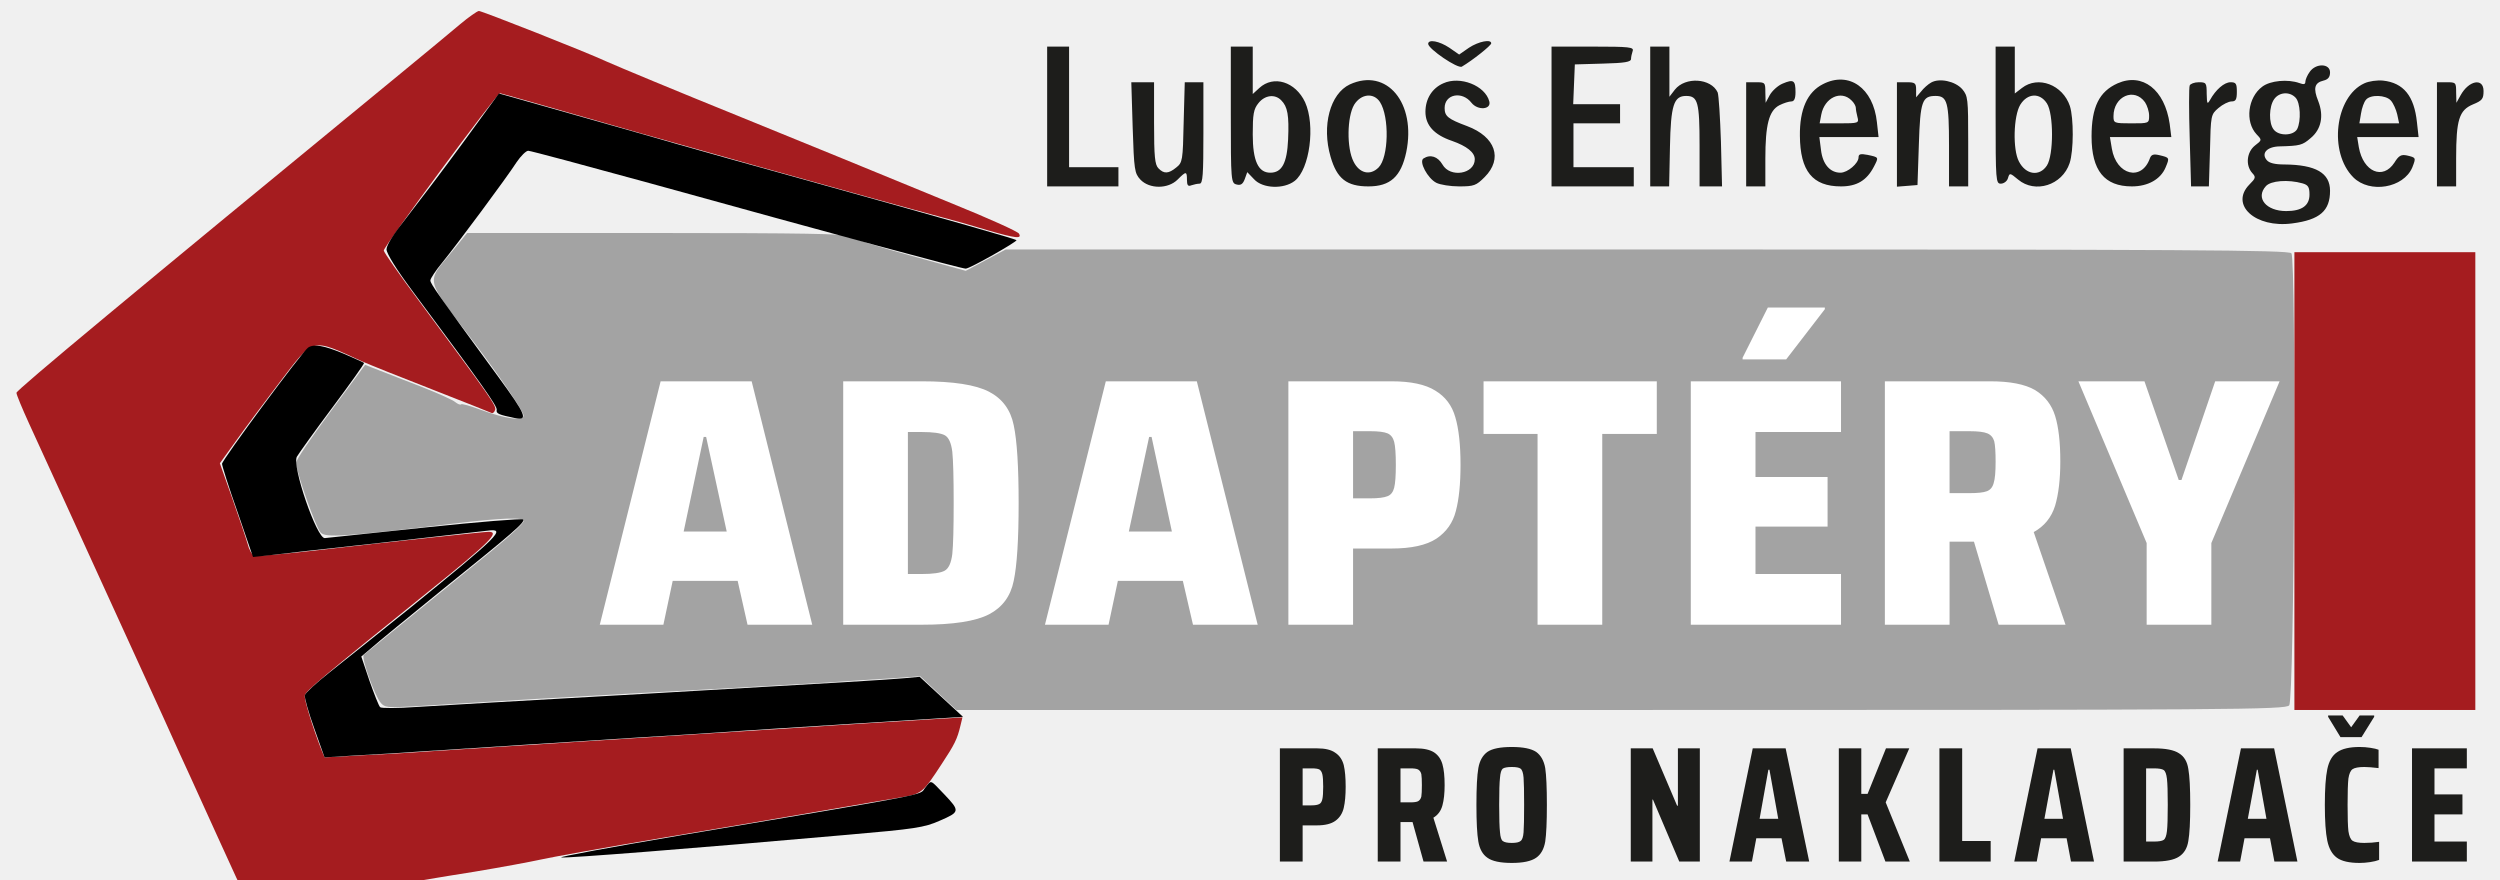
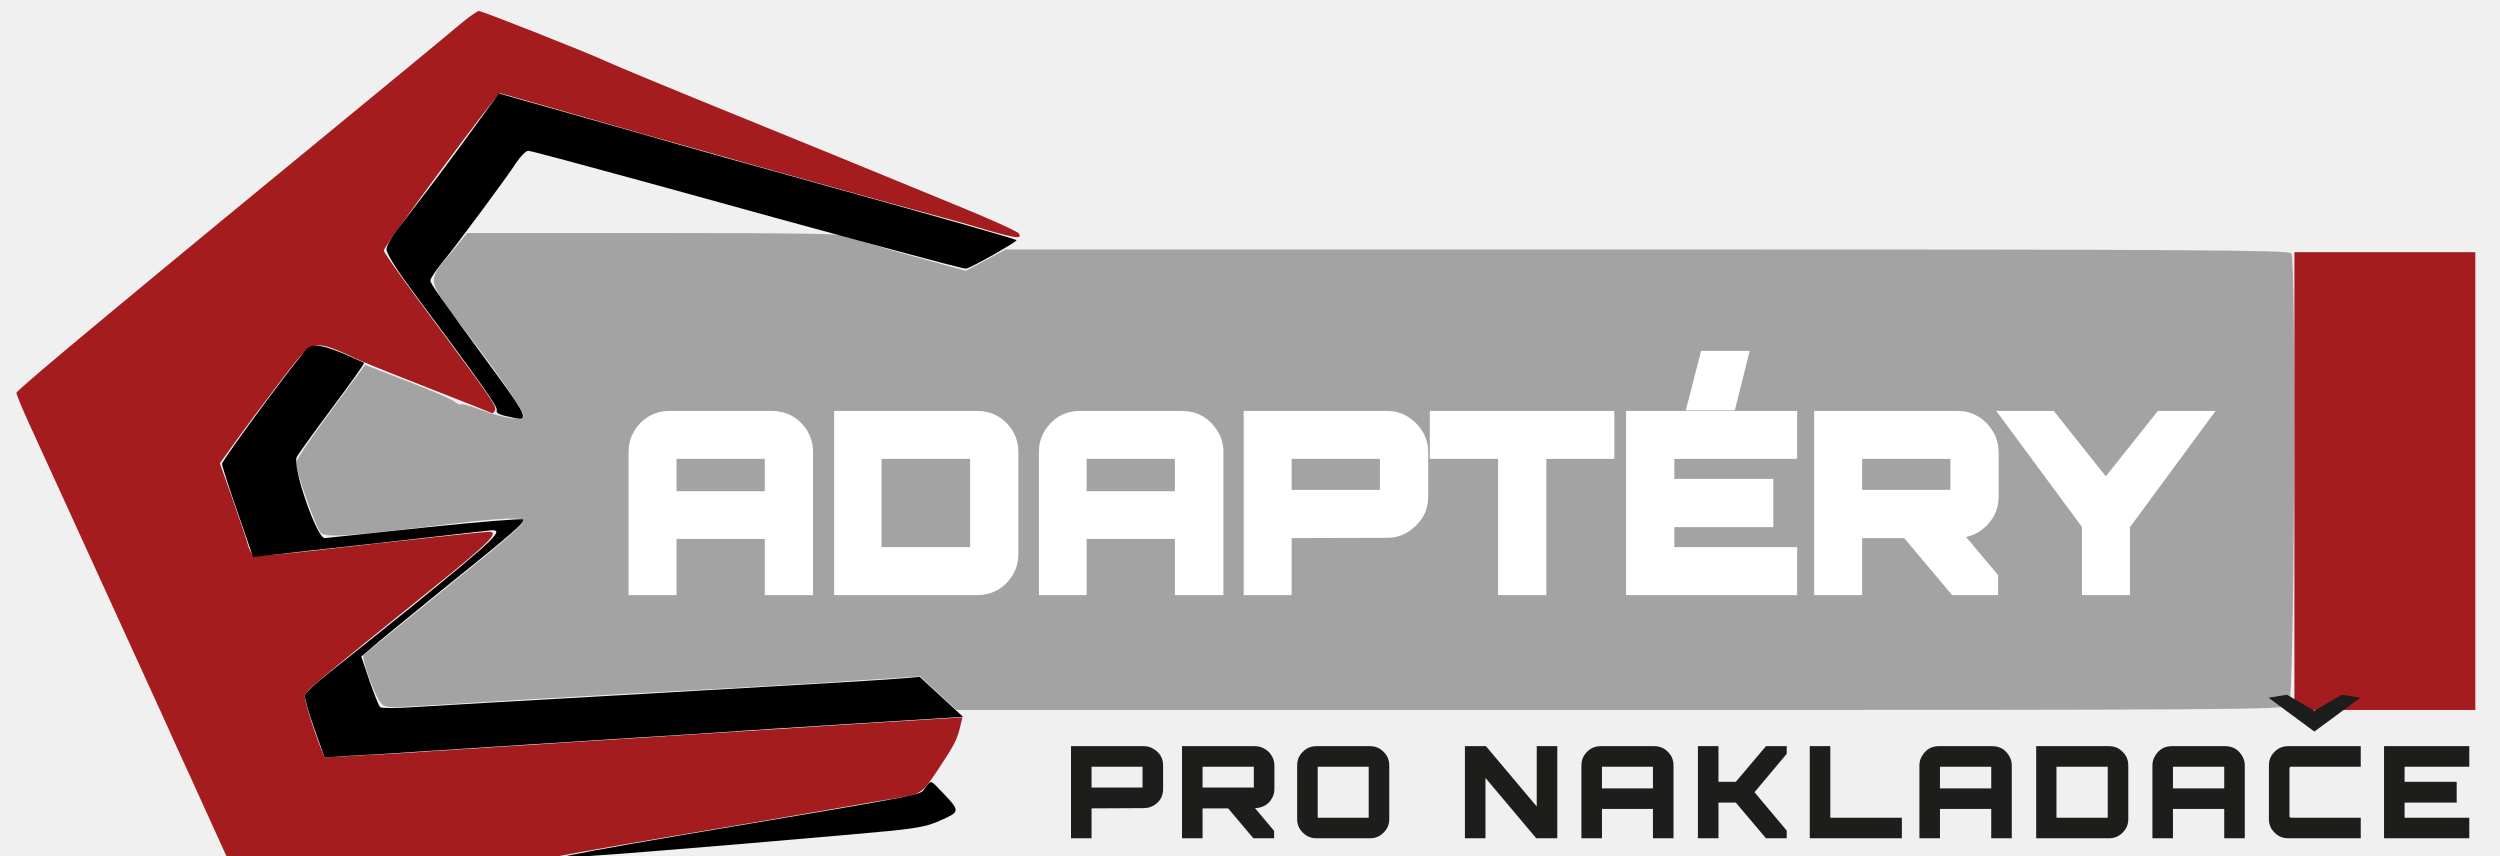
- <svg xmlns="http://www.w3.org/2000/svg" viewBox="44 12 912 321" role="img" aria-label="Adaptéry pro nakladače — Luboš Ehrenberger">
+ <svg xmlns="http://www.w3.org/2000/svg" viewBox="44 12 912 312" role="img" aria-label="Adaptéry pro nakladače">
  <g transform="translate(0 360) scale(.1 -.1)">
    <path fill="#A3A3A3" d="M2088 2561 c-95 -116 -101 -90 82 -331 91 -120 180 -251 180 -266 0 -21 -67 -12 -159 22 -35 13 -66 22 -69 19 -3 -3 -12 1 -21 8 -9 8 -63 32 -121 55 -58 22 -128 50 -157 61 l-51 20 -126 -170 c-69 -93 -126 -177 -126 -187 0 -31 72 -237 90 -255 18 -19 83 -15 485 33 178 21 255 24 255 9 0 -8 -53 -57 -117 -109 -315 -256 -459 -373 -466 -379 -10 -10 40 -150 62 -175 14 -17 26 -18 116 -13 55 4 255 15 445 27 190 11 473 27 630 35 157 9 353 20 435 25 83 6 193 13 246 16 l96 7 66 -62 66 -61 2425 0 c2242 0 2425 1 2437 17 19 22 26 1627 8 1649 -10 12 -379 14 -2351 14 l-2339 0 -73 -39 -73 -39 -206 57 c-114 31 -212 62 -219 69 -9 9 -173 12 -703 12 l-691 0 -56 -69z" />
    <path fill="#A51C1F" d="M2119 3392 c-31 -26 -127 -106 -215 -178 -988 -811 -1404 -1157 -1404 -1167 0 -7 21 -57 46 -112 25 -55 79 -172 119 -260 40 -88 123 -270 185 -405 62 -135 145 -317 185 -405 39 -88 85 -187 100 -220 15 -33 60 -132 100 -220 114 -251 116 -255 143 -255 13 0 157 23 320 51 163 28 376 64 473 79 96 16 204 36 240 44 35 8 240 45 454 81 215 36 480 81 590 100 110 19 232 40 270 46 78 13 81 16 151 123 46 70 56 89 68 140 l7 29 -113 -7 c-62 -4 -178 -11 -258 -16 -219 -14 -571 -37 -1015 -65 -220 -14 -465 -30 -545 -35 -80 -6 -202 -13 -271 -16 l-125 -7 -12 29 c-34 88 -63 184 -60 197 3 16 59 63 451 379 223 179 262 218 220 218 -19 0 -335 -34 -650 -70 -106 -12 -199 -20 -206 -17 -8 3 -19 23 -24 44 -6 21 -31 95 -56 166 l-45 127 57 79 c31 44 103 140 160 215 128 167 114 164 301 78 25 -11 139 -57 255 -102 115 -45 213 -84 217 -86 5 -3 11 1 14 10 6 15 -11 39 -278 399 -71 95 -128 177 -128 183 0 16 413 574 424 574 2 0 82 -23 177 -50 358 -104 1193 -338 1444 -405 28 -7 99 -27 158 -45 104 -30 126 -32 114 -12 -6 8 -99 51 -257 115 -221 91 -555 228 -750 307 -247 100 -451 185 -496 205 -75 35 -456 185 -467 185 -7 -1 -37 -22 -68 -48z" />
    <path fill="#000" d="M2128 2958 c-73 -100 -166 -222 -205 -272 -47 -59 -73 -100 -73 -116 1 -16 36 -73 98 -156 249 -334 307 -417 304 -429 -3 -14 8 -18 66 -30 50 -10 42 10 -60 150 -222 303 -248 340 -248 352 0 7 20 37 44 66 53 65 233 307 271 366 15 22 34 41 42 41 8 0 209 -54 446 -119 697 -193 1134 -311 1150 -311 15 0 191 100 185 104 -6 5 -259 77 -668 191 -228 63 -550 153 -715 201 -165 47 -346 98 -402 114 l-103 29 -132 -181z M1564 2212 c-20 -13 -314 -410 -314 -424 0 -7 25 -87 57 -177 l56 -163 56 6 c31 4 216 25 411 46 195 22 370 42 388 44 72 10 44 -17 -286 -285 -112 -90 -243 -195 -290 -232 -48 -38 -88 -75 -90 -83 -2 -7 13 -62 34 -120 l38 -107 110 7 c61 3 179 10 261 16 188 12 570 37 780 50 88 5 223 14 300 19 77 6 306 20 509 33 l369 23 -79 73 -79 73 -55 -5 c-54 -5 -230 -16 -930 -56 -582 -33 -720 -41 -850 -49 -69 -5 -129 -5 -133 -1 -5 4 -22 48 -39 96 l-30 89 39 33 c21 19 135 112 253 208 266 214 307 250 298 259 -4 4 -164 -9 -355 -29 -191 -20 -357 -38 -368 -39 -29 -3 -121 264 -102 297 7 12 65 93 130 180 65 87 117 160 115 162 -2 2 -36 17 -75 34 -72 30 -108 36 -129 22z M3814 605 c-21 -27 43 -15 -889 -172 -253 -43 -450 -79 -437 -81 22 -3 482 33 1047 83 242 21 277 26 333 51 74 32 75 35 16 97 -53 55 -45 53 -70 22z" />
-     <path fill="#1D1D1B" d="M5650 3320 c0 -18 108 -92 123 -83 39 23 107 77 107 85 0 16 -46 7 -81 -16 l-36 -25 -36 25 c-36 24 -77 32 -77 14z M4260 3055 l0 -255 130 0 130 0 0 35 0 35 -90 0 -90 0 0 220 0 220 -40 0 -40 0 0 -255z M4930 3061 c0 -242 1 -249 21 -254 15 -4 23 1 30 20 l9 25 25 -26 c31 -34 108 -37 148 -6 55 43 76 203 38 287 -35 75 -115 100 -167 52 l-24 -22 0 86 0 87 -40 0 -40 0 0 -249z m184 53 c23 -23 29 -54 25 -143 -4 -87 -23 -121 -65 -121 -44 0 -64 43 -64 140 0 73 3 92 21 114 23 29 60 34 83 10z M6100 3055 l0 -255 150 0 150 0 0 35 0 35 -110 0 -110 0 0 80 0 80 85 0 85 0 0 35 0 35 -85 0 -86 0 3 73 3 72 103 3 c79 2 102 6 102 17 0 7 3 20 6 29 5 14 -11 16 -145 16 l-151 0 0 -255z M6460 3055 l0 -255 34 0 35 0 3 144 c3 153 14 186 59 186 43 0 49 -23 49 -181 l0 -149 41 0 41 0 -4 163 c-3 89 -8 170 -12 180 -24 52 -118 58 -156 10 l-20 -26 0 92 0 91 -35 0 -35 0 0 -255z M7720 3060 c0 -240 1 -250 19 -250 11 0 23 9 26 20 6 20 7 20 37 -5 62 -52 161 -21 188 60 15 45 15 164 1 208 -26 78 -116 112 -175 66 l-26 -20 0 85 0 86 -35 0 -35 0 0 -250z m187 43 c25 -38 25 -189 0 -227 -27 -41 -77 -34 -102 15 -23 43 -20 166 5 207 26 42 71 45 97 5z M8866 3218 c-9 -12 -16 -29 -16 -36 0 -10 -6 -11 -22 -5 -42 15 -106 9 -135 -13 -53 -39 -64 -128 -21 -174 20 -21 20 -21 -6 -41 -30 -24 -35 -72 -10 -100 14 -15 13 -19 -10 -42 -73 -74 22 -160 156 -142 101 13 138 46 138 119 0 65 -52 95 -166 96 -35 0 -56 5 -65 16 -21 25 1 49 47 50 74 2 83 4 113 30 39 32 49 81 28 135 -19 47 -14 67 19 75 17 4 24 13 24 30 0 33 -52 34 -74 2z m-52 -94 c18 -18 21 -85 6 -115 -14 -25 -68 -26 -86 -1 -18 23 -17 83 2 110 18 26 56 29 78 6z m26 -313 c20 -6 25 -13 25 -41 0 -40 -28 -60 -85 -60 -73 0 -113 48 -74 91 18 20 81 25 134 10z M5364 3172 c-72 -34 -103 -151 -70 -264 23 -80 59 -108 138 -108 80 0 119 36 138 125 37 179 -71 309 -206 247z m110 -64 c35 -54 32 -202 -5 -239 -31 -31 -70 -21 -91 21 -26 50 -24 164 2 208 25 40 71 45 94 10z M5705 3176 c-41 -18 -65 -57 -65 -104 0 -49 32 -84 97 -106 54 -19 83 -42 83 -67 0 -54 -90 -69 -118 -19 -17 29 -44 38 -69 22 -18 -11 15 -73 47 -89 14 -7 51 -13 83 -13 54 0 62 3 93 34 67 67 40 147 -64 186 -70 26 -82 36 -82 66 0 51 64 63 98 19 23 -29 73 -25 65 5 -15 58 -107 94 -168 66z M6943 3175 c-17 -7 -38 -26 -47 -42 l-15 -28 -1 38 c0 36 -1 37 -35 37 l-35 0 0 -190 0 -190 35 0 35 0 0 101 c0 124 13 175 51 195 16 8 35 14 44 14 10 0 15 10 15 34 0 43 -7 48 -47 31z M7090 3173 c-57 -29 -85 -92 -84 -188 1 -129 46 -185 150 -185 58 0 94 22 120 72 18 35 19 34 -23 43 -26 5 -33 3 -33 -9 0 -22 -40 -56 -66 -56 -38 0 -65 31 -71 83 l-6 47 108 0 108 0 -6 54 c-13 125 -102 188 -197 139z m104 -59 c9 -8 16 -21 16 -27 0 -7 3 -22 6 -34 6 -22 4 -23 -66 -23 l-72 0 6 32 c12 62 72 90 110 52z M7485 3179 c-11 -6 -28 -21 -37 -33 l-18 -21 0 28 c0 24 -4 27 -35 27 l-35 0 0 -191 0 -190 38 3 37 3 5 148 c5 158 12 177 61 177 43 0 49 -24 49 -181 l0 -149 35 0 35 0 0 164 c0 157 -1 166 -22 191 -26 29 -83 41 -113 24z M8165 3176 c-67 -30 -95 -86 -95 -194 0 -124 47 -182 147 -182 59 0 105 26 123 69 15 36 15 36 -23 45 -21 5 -29 2 -34 -11 -30 -86 -123 -62 -139 35 l-7 42 112 0 112 0 -6 48 c-18 125 -99 188 -190 148z m100 -69 c8 -12 15 -34 15 -49 0 -28 -1 -28 -65 -28 -63 0 -65 1 -65 26 0 73 76 106 115 51z M9065 3176 c-107 -49 -131 -252 -40 -343 60 -60 183 -39 215 36 14 36 14 36 -20 44 -20 4 -29 0 -45 -26 -42 -65 -114 -34 -130 56 l-6 37 112 0 112 0 -6 54 c-10 96 -49 144 -124 152 -21 2 -51 -2 -68 -10z m97 -63 c9 -10 19 -33 23 -50 l7 -33 -73 0 -72 0 6 36 c3 20 11 42 18 50 16 20 73 18 91 -3z M4572 3015 c5 -156 7 -167 28 -190 33 -35 101 -35 136 0 31 31 34 31 34 -1 0 -20 4 -25 16 -20 9 3 22 6 30 6 12 0 14 32 14 185 l0 185 -34 0 -34 0 -4 -146 c-3 -139 -4 -147 -27 -165 -28 -23 -45 -24 -65 -3 -13 13 -16 42 -16 165 l0 149 -41 0 -42 0 5 -165z M8428 3168 c-3 -7 -3 -93 0 -190 l5 -178 32 0 33 0 4 131 c3 129 3 131 31 155 15 13 37 24 48 24 15 0 19 7 19 35 0 30 -3 35 -23 35 -23 0 -54 -27 -75 -65 -10 -17 -11 -14 -12 23 0 40 -2 42 -29 42 -16 0 -31 -6 -33 -12z M9330 2990 l0 -190 35 0 35 0 0 103 c0 140 11 175 61 196 34 14 39 20 39 49 0 49 -54 39 -84 -16 l-15 -27 -1 38 c0 36 -1 37 -35 37 l-35 0 0 -190z" />
  </g>
  <rect x="881" y="104" width="66" height="167" fill="#A51C1F" />
-   <path fill="#FFFFFF" d="M340.3 239.9L316.7 239.9L313.1 223.9L289.4 223.9L286.0 239.9L262.8 239.9L285.0 151.1L318.2 151.1L340.3 239.9ZM309.1 205.9L301.6 171.4L300.7 171.4L293.4 205.9L309.1 205.9Z M351.6 239.9L351.6 151.1L380.2 151.1Q397.5 151.1 404.8 154.9Q412.1 158.7 413.8 167.1Q415.6 175.5 415.6 195.5L415.6 195.5Q415.6 215.5 413.8 223.9Q412.1 232.3 404.8 236.1Q397.5 239.9 380.2 239.9L380.2 239.9L351.6 239.9ZM375.2 221.4L380.2 221.4Q386.4 221.4 388.6 220.2Q390.8 219.0 391.4 214.1Q391.9 209.3 391.9 195.5L391.9 195.5Q391.9 181.6 391.4 176.8Q390.8 172.0 388.7 170.8Q386.5 169.6 380.2 169.6L380.2 169.6L375.2 169.6L375.2 221.4Z M502.8 239.9L479.2 239.9L475.5 223.9L451.8 223.9L448.4 239.9L425.2 239.9L447.4 151.1L480.6 151.1L502.8 239.9ZM471.5 205.9L464.1 171.4L463.2 171.4L455.8 205.9L471.5 205.9Z M514.0 239.9L514.0 151.1L551.6 151.1Q562.2 151.1 567.6 154.5Q573.1 157.8 574.9 164.2Q576.8 170.6 576.8 181.6L576.8 181.6Q576.8 192.0 575.1 198.4Q573.5 204.8 568.0 208.5Q562.5 212.1 551.6 212.1L551.6 212.1L537.6 212.1L537.6 239.9L514.0 239.9ZM537.6 193.8L543.7 193.8Q548.3 193.8 550.2 193.0Q552.0 192.3 552.6 189.9Q553.2 187.5 553.2 181.6L553.2 181.6Q553.2 175.6 552.6 173.2Q552.0 170.9 550.2 170.1Q548.3 169.3 543.8 169.3L543.8 169.3L537.6 169.3L537.6 193.8Z M628.5 239.9L604.9 239.9L604.9 170.3L585.2 170.3L585.2 151.1L648.4 151.1L648.4 170.3L628.5 170.3L628.5 239.9Z M715.6 239.9L660.8 239.9L660.8 151.1L715.6 151.1L715.6 169.6L684.4 169.6L684.4 186.0L710.7 186.0L710.7 204.1L684.4 204.1L684.4 221.4L715.6 221.4L715.6 239.9ZM695.6 143.1L679.7 143.1L679.7 142.5L688.9 124.2L709.7 124.2L709.7 124.8L695.6 143.1Z M797.5 239.9L773.1 239.9L764.1 209.6L755.2 209.6L755.2 239.9L731.6 239.9L731.6 151.1L770.0 151.1Q780.9 151.1 786.4 154.3Q791.8 157.6 793.7 163.7Q795.6 169.8 795.6 180.3L795.6 180.3Q795.6 190.1 793.7 196.5Q791.7 202.9 785.9 206.1L785.9 206.1L797.5 239.9ZM762.4 191.9Q767.0 191.9 768.8 191.2Q770.7 190.5 771.3 188.2Q772.0 186.0 772.0 180.5L772.0 180.5Q772.0 175.1 771.5 173.0Q770.9 170.9 769.0 170.1Q767.1 169.3 762.4 169.3L762.4 169.3L755.2 169.3L755.2 191.9L762.4 191.9Z M850.7 239.9L827.1 239.9L827.1 210.1L802.2 151.1L826.3 151.1L838.8 187.1L839.8 187.1L852.1 151.1L875.6 151.1L850.7 210.1L850.7 239.9Z" />
-   <path fill="#1D1D1B" d="M510.9 326.3L510.9 285L524.5 285Q528.9 285 531.1 286.6Q533.4 288.1 534.2 291.1Q534.9 294.1 534.9 299.0L534.9 299.0Q534.9 303.7 534.2 306.7Q533.5 309.7 531.2 311.4Q528.9 313.1 524.4 313.1L524.4 313.1L519.2 313.1L519.2 326.3L510.9 326.3ZM519.2 305.8L522.4 305.8Q524.4 305.8 525.3 305.3Q526.1 304.9 526.4 303.5Q526.7 302.2 526.7 299.0L526.7 299.0Q526.7 295.8 526.4 294.5Q526.1 293.2 525.3 292.7Q524.5 292.3 522.5 292.3L522.5 292.3L519.2 292.3L519.2 305.8Z M571.9 326.3L563.3 326.3L559.3 311.9L554.9 311.9L554.9 326.3L546.6 326.3L546.6 285L560.5 285Q564.9 285 567.2 286.5Q569.4 288 570.2 290.8Q571.0 293.6 571.0 298.4L571.0 298.4Q571.0 302.9 570.2 305.8Q569.4 308.8 566.9 310.3L566.9 310.3L571.9 326.3ZM558.5 304.7Q560.5 304.7 561.3 304.3Q562.2 303.8 562.5 302.6Q562.7 301.4 562.7 298.4L562.7 298.4Q562.7 295.6 562.5 294.4Q562.2 293.2 561.3 292.7Q560.5 292.3 558.5 292.3L558.5 292.3L554.9 292.3L554.9 304.7L558.5 304.7Z M595.5 326.8Q589.2 326.8 586.6 324.9Q584.0 323.1 583.3 319.0Q582.6 315 582.6 305.6L582.6 305.6Q582.6 296.2 583.3 292.2Q584.0 288.2 586.6 286.3Q589.2 284.5 595.5 284.5L595.5 284.5Q601.7 284.5 604.4 286.3Q607.0 288.2 607.7 292.2Q608.3 296.2 608.3 305.6L608.3 305.6Q608.3 315 607.7 319.0Q607.0 323.1 604.4 324.9Q601.7 326.8 595.5 326.8L595.5 326.8ZM595.5 319.5Q597.9 319.5 598.7 318.8Q599.6 318.2 599.8 315.6Q600.0 313.0 600.0 305.6L600.0 305.6Q600.0 298.3 599.8 295.7Q599.6 293.1 598.7 292.4Q597.9 291.8 595.5 291.8L595.5 291.8Q593.1 291.8 592.2 292.4Q591.4 293.1 591.2 295.7Q590.9 298.3 590.9 305.6L590.9 305.6Q590.9 313.0 591.2 315.6Q591.4 318.2 592.2 318.8Q593.1 319.5 595.5 319.5L595.5 319.5Z  M664.1 326.3L656.6 326.3L647.0 303.7L646.8 303.7L646.8 326.3L638.9 326.3L638.9 285L646.9 285L655.8 305.9L656.1 305.9L656.1 285L664.1 285L664.1 326.3Z M704.0 326.3L695.6 326.3L693.9 317.8L684.7 317.8L683.1 326.3L674.9 326.3L683.4 285L695.4 285L704.0 326.3ZM692.7 310.7L689.5 292.8L689.1 292.8L685.9 310.7L692.7 310.7Z M740.7 326.3L731.8 326.3L725.3 309.1L723.0 309.1L723.0 326.3L714.8 326.3L714.8 285L723.0 285L723.0 301.6L725.3 301.6L732.0 285L740.5 285L731.9 304.7L740.7 326.3Z M770.2 326.3L751.5 326.3L751.5 285L759.8 285L759.8 318.8L770.2 318.8L770.2 326.3Z M807.9 326.3L799.5 326.3L797.9 317.8L788.6 317.8L787.0 326.3L778.8 326.3L787.3 285L799.4 285L807.9 326.3ZM796.6 310.7L793.4 292.8L793.1 292.8L789.8 310.7L796.6 310.7Z M818.7 326.3L818.7 285L829.8 285Q836.2 285 838.9 286.8Q841.7 288.5 842.3 292.5Q843.0 296.4 843.0 305.6L843.0 305.6Q843.0 314.9 842.3 318.8Q841.7 322.7 838.9 324.5Q836.2 326.3 829.8 326.3L829.8 326.3L818.7 326.3ZM826.9 319.0L829.7 319.0Q832.4 319.0 833.3 318.4Q834.2 317.8 834.5 315.2Q834.8 312.7 834.8 305.6L834.8 305.6Q834.8 298.6 834.5 296.1Q834.2 293.5 833.3 292.9Q832.4 292.3 829.7 292.3L829.7 292.3L826.9 292.3L826.9 319.0Z M882.1 326.3L873.7 326.3L872.1 317.8L862.8 317.8L861.2 326.3L853 326.3L861.5 285L873.6 285L882.1 326.3ZM870.8 310.7L867.6 292.8L867.3 292.8L864.0 310.7L870.8 310.7Z M911.9 325.7Q910.6 326.2 908.6 326.5Q906.6 326.8 904.8 326.8L904.8 326.8Q899.1 326.8 896.5 324.9Q893.9 323.0 893.0 318.7Q892.1 314.4 892.1 305.6L892.1 305.6Q892.1 296.9 893.0 292.6Q893.9 288.2 896.6 286.4Q899.3 284.5 904.8 284.5L904.8 284.5Q906.8 284.5 908.7 284.8Q910.7 285.1 911.7 285.5L911.7 285.5L911.7 292.2Q908.3 291.8 906.5 291.8L906.5 291.8Q903.4 291.8 902.2 292.6Q901.1 293.4 900.7 296.0Q900.4 298.7 900.4 305.6L900.4 305.6Q900.4 312.6 900.7 315.2Q901.1 317.9 902.2 318.7Q903.4 319.5 906.5 319.5L906.5 319.5Q909.2 319.5 911.9 319.1L911.9 319.1L911.9 325.7ZM905.5 280.9L897.8 280.9L893.3 273.5L893.3 273L898.6 273L901.7 277.3L904.8 273L910.1 273L910.1 273.5L905.5 280.9Z M943.9 326.3L923.9 326.3L923.9 285L943.9 285L943.9 292.3L932.1 292.3L932.1 301.8L942.3 301.8L942.3 309.1L932.1 309.1L932.1 319.0L943.9 319.0L943.9 326.3Z" />
+   <path fill="#FFFFFF" stroke="#FFFFFF" stroke-width="5" stroke-linejoin="miter" d="M288.3 226.6L275.8 226.6L275.8 176.8Q275.8 173.4 277.5 170.5Q279.2 167.7 282.0 166.0Q284.8 164.4 288.3 164.4L288.3 164.4L325.6 164.4Q329.0 164.4 331.9 166.0Q334.7 167.7 336.4 170.5Q338.1 173.4 338.1 176.8L338.1 176.8L338.1 226.6L325.5 226.6L325.5 206.1L288.3 206.1L288.3 226.6ZM288.3 177.4L288.3 193.7L325.5 193.7L325.5 177.4Q325.5 177.2 325.4 177.0Q325.2 176.9 325.0 176.9L325.0 176.9L288.8 176.9Q288.6 176.9 288.4 177.0Q288.3 177.2 288.3 177.4L288.3 177.4Z M400.5 226.6L350.8 226.6L350.8 164.4L400.5 164.4Q403.9 164.4 406.8 166.0Q409.6 167.7 411.3 170.5Q413.0 173.4 413.0 176.8L413.0 176.8L413.0 214.2Q413.0 217.6 411.3 220.5Q409.6 223.3 406.8 225.0Q403.9 226.6 400.5 226.6L400.5 226.6ZM363.6 214.1L363.6 214.1L399.9 214.1Q400.1 214.1 400.3 214.0Q400.4 213.8 400.4 213.6L400.4 213.6L400.4 177.4Q400.4 177.2 400.3 177.0Q400.1 176.9 399.9 176.9L399.9 176.9L363.6 176.9Q363.5 176.9 363.3 177.0Q363.1 177.2 363.1 177.4L363.1 177.4L363.1 213.6Q363.1 213.8 363.3 214.0Q363.5 214.1 363.6 214.1Z M437.9 226.6L425.5 226.6L425.5 176.8Q425.5 173.4 427.2 170.5Q428.9 167.7 431.7 166.0Q434.5 164.4 437.9 164.4L437.9 164.4L475.2 164.4Q478.7 164.4 481.5 166.0Q484.3 167.7 486.0 170.5Q487.8 173.4 487.8 176.8L487.8 176.8L487.8 226.6L475.1 226.6L475.1 206.1L437.9 206.1L437.9 226.6ZM437.9 177.4L437.9 193.7L475.1 193.7L475.1 177.4Q475.1 177.2 475.0 177.0Q474.9 176.9 474.6 176.9L474.6 176.9L438.5 176.9Q438.2 176.9 438.1 177.0Q437.9 177.2 437.9 177.4L437.9 177.4Z M512.7 226.6L500.2 226.6L500.2 164.4L550.0 164.4Q553.4 164.4 556.2 166.1Q559.0 167.8 560.8 170.7Q562.5 173.5 562.5 176.9L562.5 176.9L562.5 193.3Q562.5 196.7 560.8 199.5Q559.0 202.3 556.2 204.0Q553.4 205.7 550.0 205.7L550.0 205.7L512.7 205.8L512.7 226.6ZM513.2 193.2L513.2 193.2L549.4 193.2Q549.6 193.2 549.7 193.0Q549.9 192.9 549.9 192.7L549.9 192.7L549.9 177.4Q549.9 177.2 549.7 177.0Q549.6 176.9 549.4 176.9L549.4 176.9L513.2 176.9Q512.9 176.9 512.8 177.0Q512.7 177.2 512.7 177.4L512.7 177.4L512.7 192.7Q512.7 192.9 512.8 193.0Q512.9 193.2 513.2 193.2Z M605.6 226.6L593.0 226.6L593.0 176.9L568.1 176.9L568.1 164.4L630.4 164.4L630.4 176.9L605.6 176.9L605.6 226.6Z M697.1 226.6L639.7 226.6L639.7 164.4L697.1 164.4L697.1 176.9L652.3 176.9L652.3 189.2L688.4 189.2L688.4 201.8L652.3 201.8L652.3 214.1L697.1 214.1L697.1 226.6ZM674.9 159.2L662.2 159.2L662.2 159.2L666.5 142.5L679.1 142.5L674.9 159.2Z M770.4 226.6L757.3 226.6L739.8 205.8L720.8 205.8L720.8 226.6L708.3 226.6L708.3 164.4L758.1 164.4Q761.5 164.4 764.4 166.1Q767.2 167.8 768.9 170.7Q770.6 173.5 770.6 176.9L770.6 176.9L770.6 193.3Q770.6 196.7 768.9 199.5Q767.2 202.3 764.4 204.0Q761.5 205.7 758.1 205.7L758.1 205.7L756.1 205.7L770.4 222.7L770.4 226.6ZM721.3 193.2L721.3 193.2L757.5 193.2Q757.7 193.2 757.9 193.0Q758.0 192.9 758.0 192.7L758.0 192.7L758.0 177.4Q758.0 177.2 757.9 177.0Q757.7 176.9 757.5 176.9L757.5 176.9L721.3 176.9Q721.1 176.9 720.9 177.0Q720.8 177.2 720.8 177.4L720.8 177.4L720.8 192.7Q720.8 192.9 720.9 193.0Q721.1 193.2 721.3 193.2Z M818.5 226.6L806.0 226.6L806.0 203.4L777.2 164.4L792.0 164.4L812.2 189.8L832.4 164.4L847.3 164.4L818.5 203.5L818.5 226.6Z" />
+   <path fill="#1D1D1B" stroke="#1D1D1B" stroke-width="1.6" stroke-linejoin="miter" d="M441.4 317.0L435.5 317.0L435.5 285.0L461.3 285.0Q463.0 285.0 464.4 285.9Q465.8 286.7 466.7 288.1Q467.5 289.5 467.5 291.2L467.5 291.2L467.5 299.9Q467.5 301.6 466.7 303.0Q465.8 304.4 464.4 305.2Q463.0 306.0 461.3 306.0L461.3 306.0L441.4 306.1L441.4 317.0ZM441.9 300.1L441.9 300.1L461.0 300.1Q461.3 300.1 461.4 300.0Q461.6 299.9 461.6 299.6L461.6 299.6L461.6 291.5Q461.6 291.2 461.4 291.1Q461.3 290.9 461.0 290.9L461.0 290.9L441.9 290.9Q441.7 290.9 441.5 291.1Q441.4 291.2 441.4 291.5L441.4 291.5L441.4 299.6Q441.4 299.9 441.5 300.0Q441.7 300.1 441.9 300.1Z M508.0 317.0L501.6 317.0L492.4 306.1L481.9 306.1L481.9 317.0L476.0 317.0L476.0 285.0L501.8 285.0Q503.5 285.0 505.0 285.9Q506.4 286.7 507.2 288.1Q508.1 289.5 508.1 291.2L508.1 291.2L508.1 299.9Q508.1 301.6 507.2 303.0Q506.4 304.4 505.0 305.2Q503.5 306.0 501.8 306.0L501.8 306.0L500.1 306.0L508.0 315.4L508.0 317.0ZM482.4 300.1L482.4 300.1L501.6 300.1Q501.8 300.1 502.0 300.0Q502.2 299.9 502.2 299.6L502.2 299.6L502.2 291.5Q502.2 291.2 502.0 291.1Q501.8 290.9 501.6 290.9L501.6 290.9L482.4 290.9Q482.2 290.9 482.1 291.1Q481.9 291.2 481.9 291.5L481.9 291.5L481.9 299.6Q481.9 299.9 482.1 300.0Q482.2 300.1 482.4 300.1Z M543.9 317.0L524.2 317.0Q522.5 317.0 521.1 316.2Q519.7 315.3 518.8 313.9Q518.0 312.5 518.0 310.9L518.0 310.9L518.0 291.2Q518.0 289.5 518.8 288.1Q519.7 286.7 521.1 285.8Q522.5 285 524.2 285L524.2 285L543.9 285Q545.5 285 546.9 285.8Q548.3 286.7 549.2 288.1Q550.0 289.5 550.0 291.2L550.0 291.2L550.0 310.9Q550.0 312.5 549.2 313.9Q548.3 315.3 546.9 316.2Q545.5 317.0 543.9 317.0L543.9 317.0ZM524.4 311.1L524.4 311.1L543.5 311.1Q543.8 311.1 543.9 311.0Q544.1 310.8 544.1 310.6L544.1 310.6L544.1 291.5Q544.1 291.2 543.9 291.1Q543.8 290.9 543.5 290.9L543.5 290.9L524.4 290.9Q524.2 290.9 524.0 291.1Q523.9 291.2 523.9 291.5L523.9 291.5L523.9 310.6Q523.9 310.8 524.0 311.0Q524.2 311.1 524.4 311.1Z  M585.1 317.0L579.2 317.0L579.2 285L585.7 285L605.4 308.4L605.4 285L611.3 285L611.3 317.0L604.8 317.0L585.1 293.6L585.1 317.0Z M627.6 317.0L621.7 317.0L621.7 291.2Q621.7 289.5 622.5 288.1Q623.4 286.7 624.8 285.8Q626.2 285 627.9 285L627.9 285L647.5 285Q649.2 285 650.6 285.8Q652.0 286.7 652.9 288.1Q653.7 289.5 653.7 291.2L653.7 291.2L653.7 317.0L647.8 317.0L647.8 306.3L627.6 306.3L627.6 317.0ZM627.6 291.5L627.6 300.4L647.8 300.4L647.8 291.5Q647.8 291.2 647.6 291.1Q647.4 290.9 647.2 290.9L647.2 290.9L628.1 290.9Q627.9 290.9 627.7 291.1Q627.6 291.2 627.6 291.5L627.6 291.5Z M670.1 317.0L664.2 317.0L664.2 285L670.1 285L670.1 298.0L677.6 298.0L688.6 285L695.0 285L695.0 286.7L683.0 301.0L695.0 315.3L695.0 317.0L688.6 317.0L677.6 304.0L670.1 304.0L670.1 317.0Z M737.0 317.0L705.0 317.0L705.0 285.0L710.9 285.0L710.9 311.1L737.0 311.1L737.0 317.0Z M750.9 317.0L745.0 317.0L745.0 291.2Q745.0 289.5 745.9 288.1Q746.7 286.7 748.1 285.8Q749.5 285 751.2 285L751.2 285L770.8 285Q772.5 285 774.0 285.8Q775.4 286.7 776.2 288.1Q777.1 289.5 777.1 291.2L777.1 291.2L777.1 317.0L771.2 317.0L771.2 306.3L750.9 306.3L750.9 317.0ZM750.9 291.5L750.9 300.4L771.2 300.4L771.2 291.5Q771.2 291.2 771.0 291.1Q770.8 290.9 770.6 290.9L770.6 290.9L751.4 290.9Q751.2 290.9 751.1 291.1Q750.9 291.2 750.9 291.5L750.9 291.5Z M813.4 317.0L787.6 317.0L787.6 285L813.4 285Q815.1 285 816.5 285.8Q817.9 286.7 818.8 288.1Q819.6 289.5 819.6 291.2L819.6 291.2L819.6 310.9Q819.6 312.5 818.8 313.9Q817.9 315.3 816.5 316.2Q815.1 317.0 813.4 317.0L813.4 317.0ZM793.9 311.1L793.9 311.1L813.1 311.1Q813.3 311.1 813.5 311.0Q813.7 310.8 813.7 310.6L813.7 310.6L813.7 291.5Q813.7 291.2 813.5 291.1Q813.3 290.9 813.1 290.9L813.1 290.9L793.9 290.9Q793.7 290.9 793.6 291.1Q793.4 291.2 793.4 291.5L793.4 291.5L793.4 310.6Q793.4 310.8 793.6 311.0Q793.7 311.1 793.9 311.1Z M835.9 317.0L830.0 317.0L830.0 291.2Q830.0 289.5 830.9 288.1Q831.7 286.7 833.1 285.8Q834.5 285 836.2 285L836.2 285L855.8 285Q857.5 285 859.0 285.8Q860.4 286.7 861.2 288.1Q862.1 289.5 862.1 291.2L862.1 291.2L862.1 317.0L856.2 317.0L856.2 306.3L835.9 306.3L835.9 317.0ZM835.9 291.5L835.9 300.4L856.2 300.4L856.2 291.5Q856.2 291.2 856.0 291.1Q855.8 290.9 855.6 290.9L855.6 290.9L836.4 290.9Q836.2 290.9 836.1 291.1Q835.9 291.2 835.9 291.5L835.9 291.5Z M904.4 317.0L878.7 317.0Q877.0 317.0 875.6 316.2Q874.2 315.3 873.3 313.9Q872.5 312.5 872.5 310.9L872.5 310.9L872.5 291.2Q872.5 289.5 873.3 288.1Q874.2 286.7 875.6 285.8Q877.0 285 878.7 285L878.7 285L904.4 285L904.4 290.9L879.9 290.9Q879.2 290.9 878.8 291.3Q878.4 291.7 878.4 292.5L878.4 292.5L878.4 309.6Q878.4 310.3 878.8 310.7Q879.2 311.1 879.9 311.1L879.9 311.1L904.4 311.1L904.4 317.0Z M944.0 317.0L914.5 317.0L914.5 285L944.0 285L944.0 290.9L920.4 290.9L920.4 298.0L939.4 298.0L939.4 304.0L920.4 304.0L920.4 311.1L944.0 311.1L944.0 317.0Z M873.565 267.016 L888.284 277.88 L903.002 267.016 L898.463 266.26 L888.284 272.206 L878.104 266.26 Z" />
</svg>
